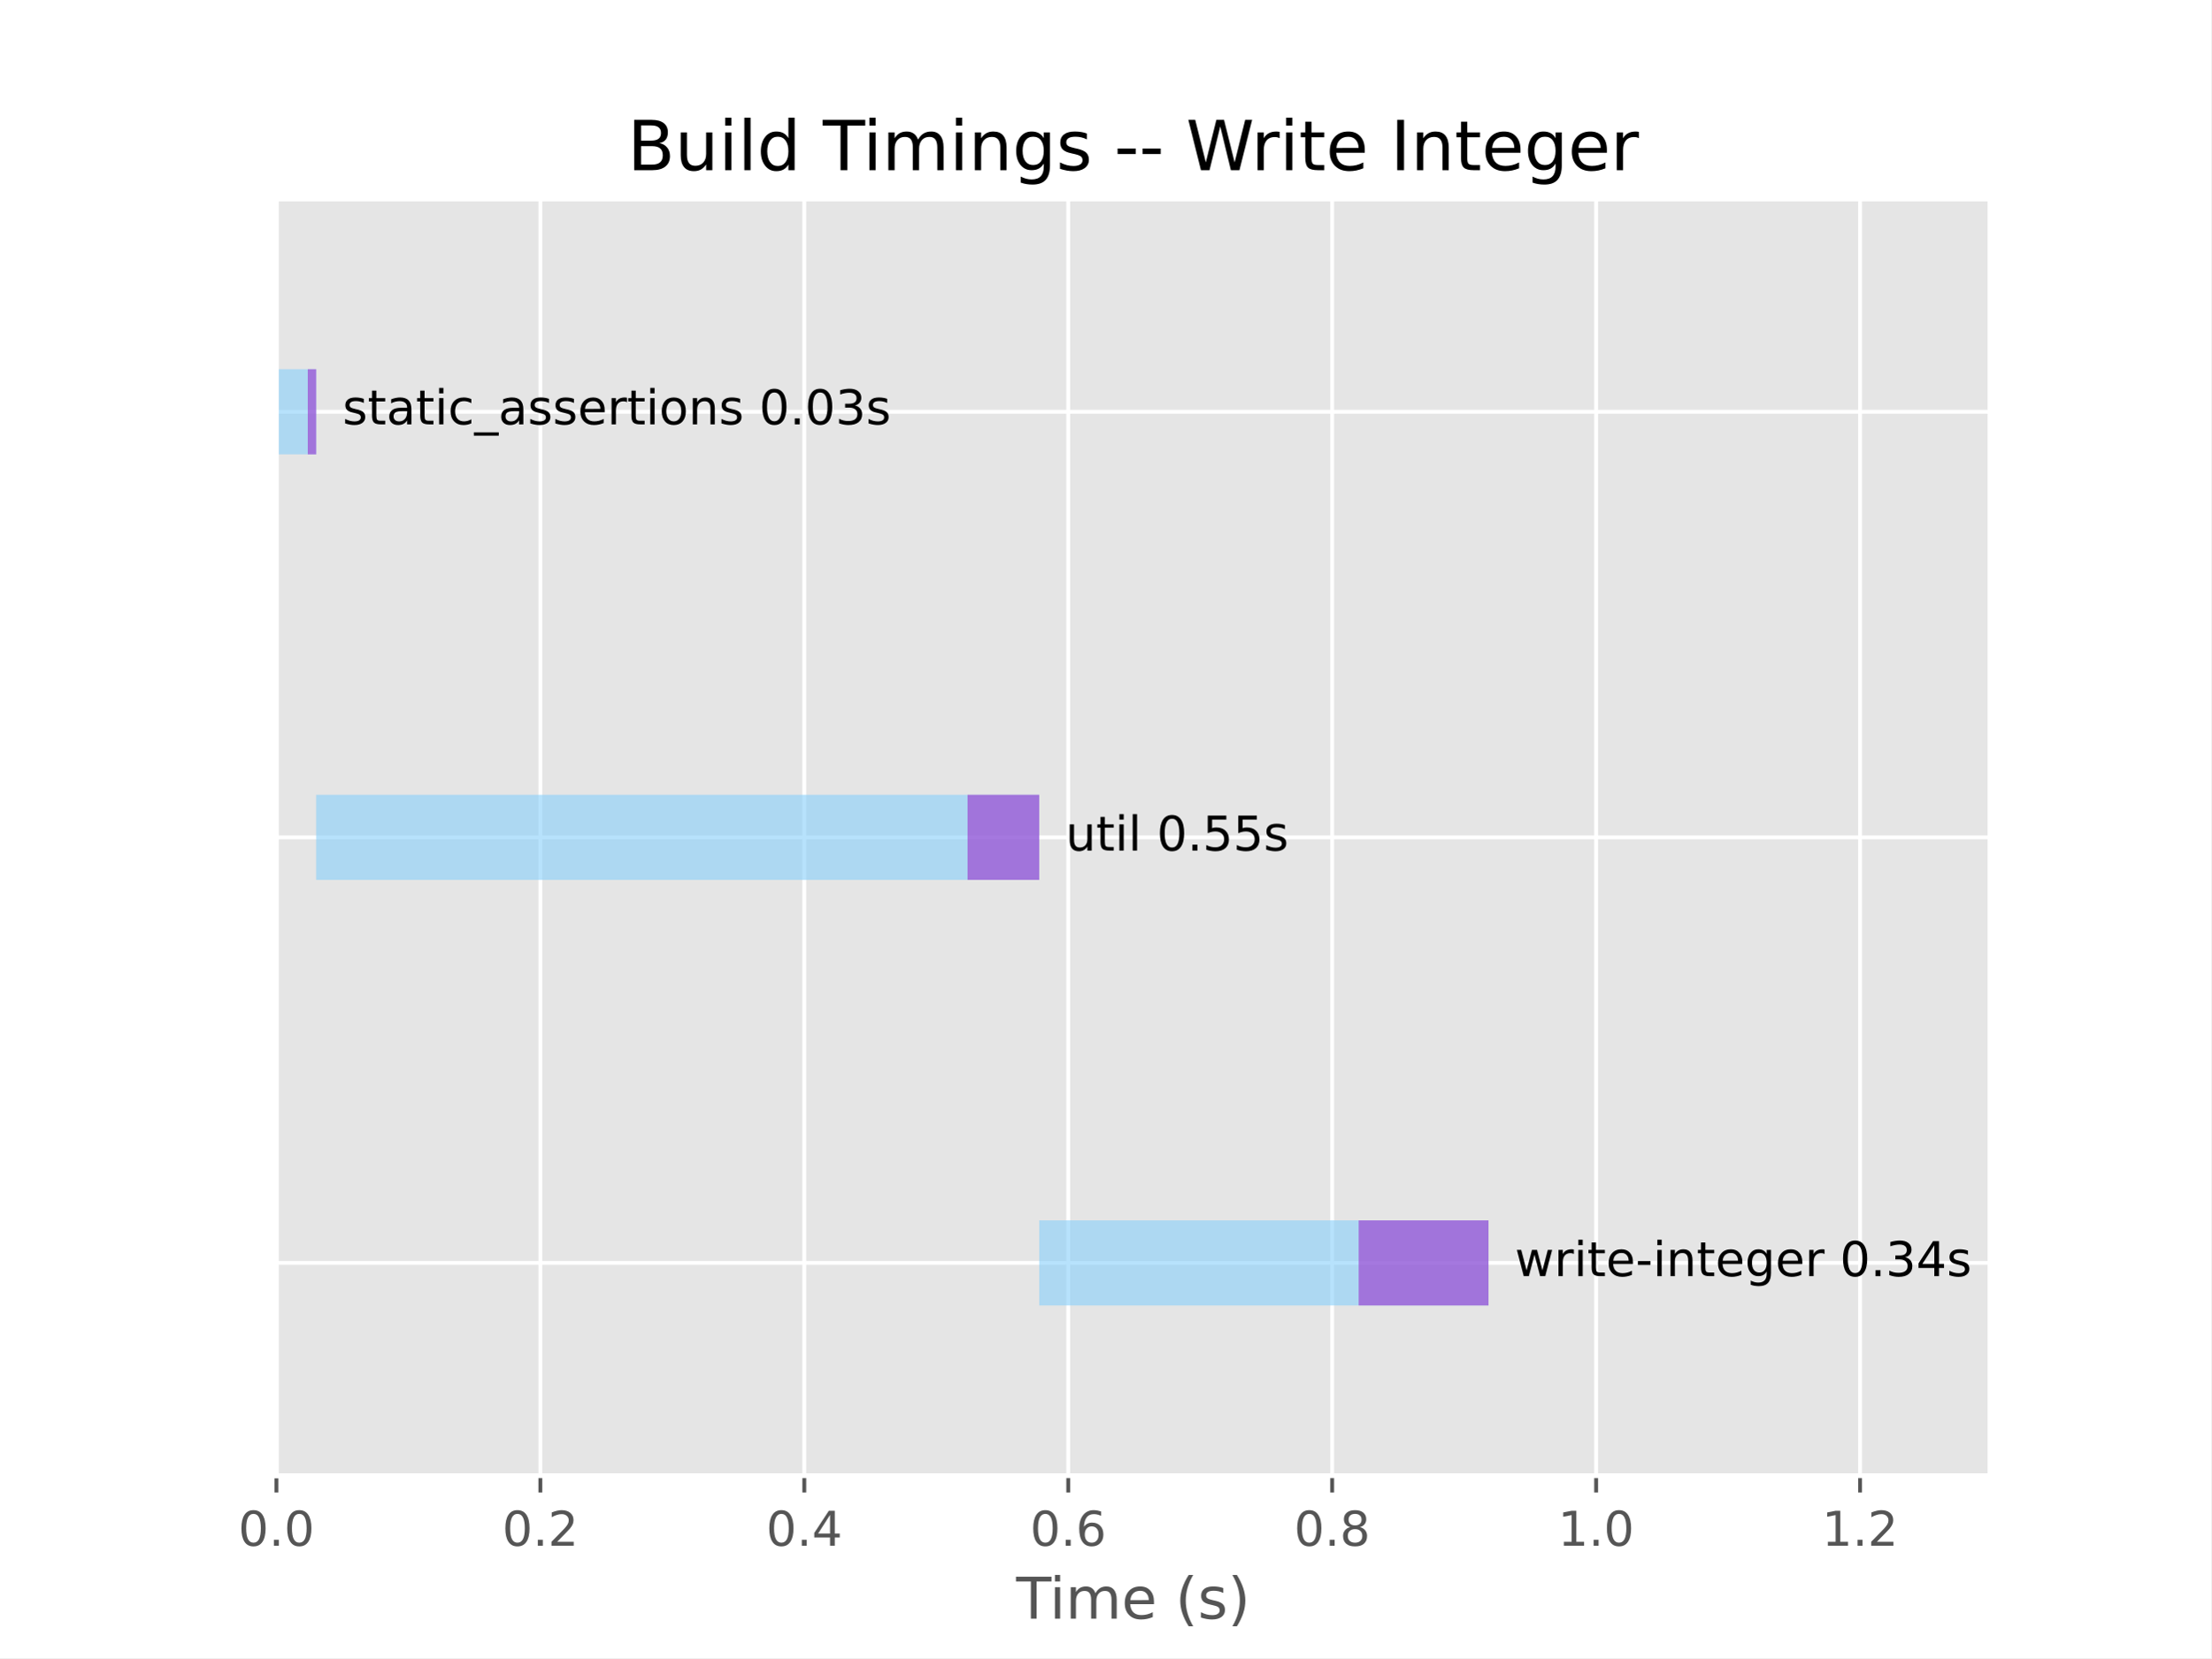
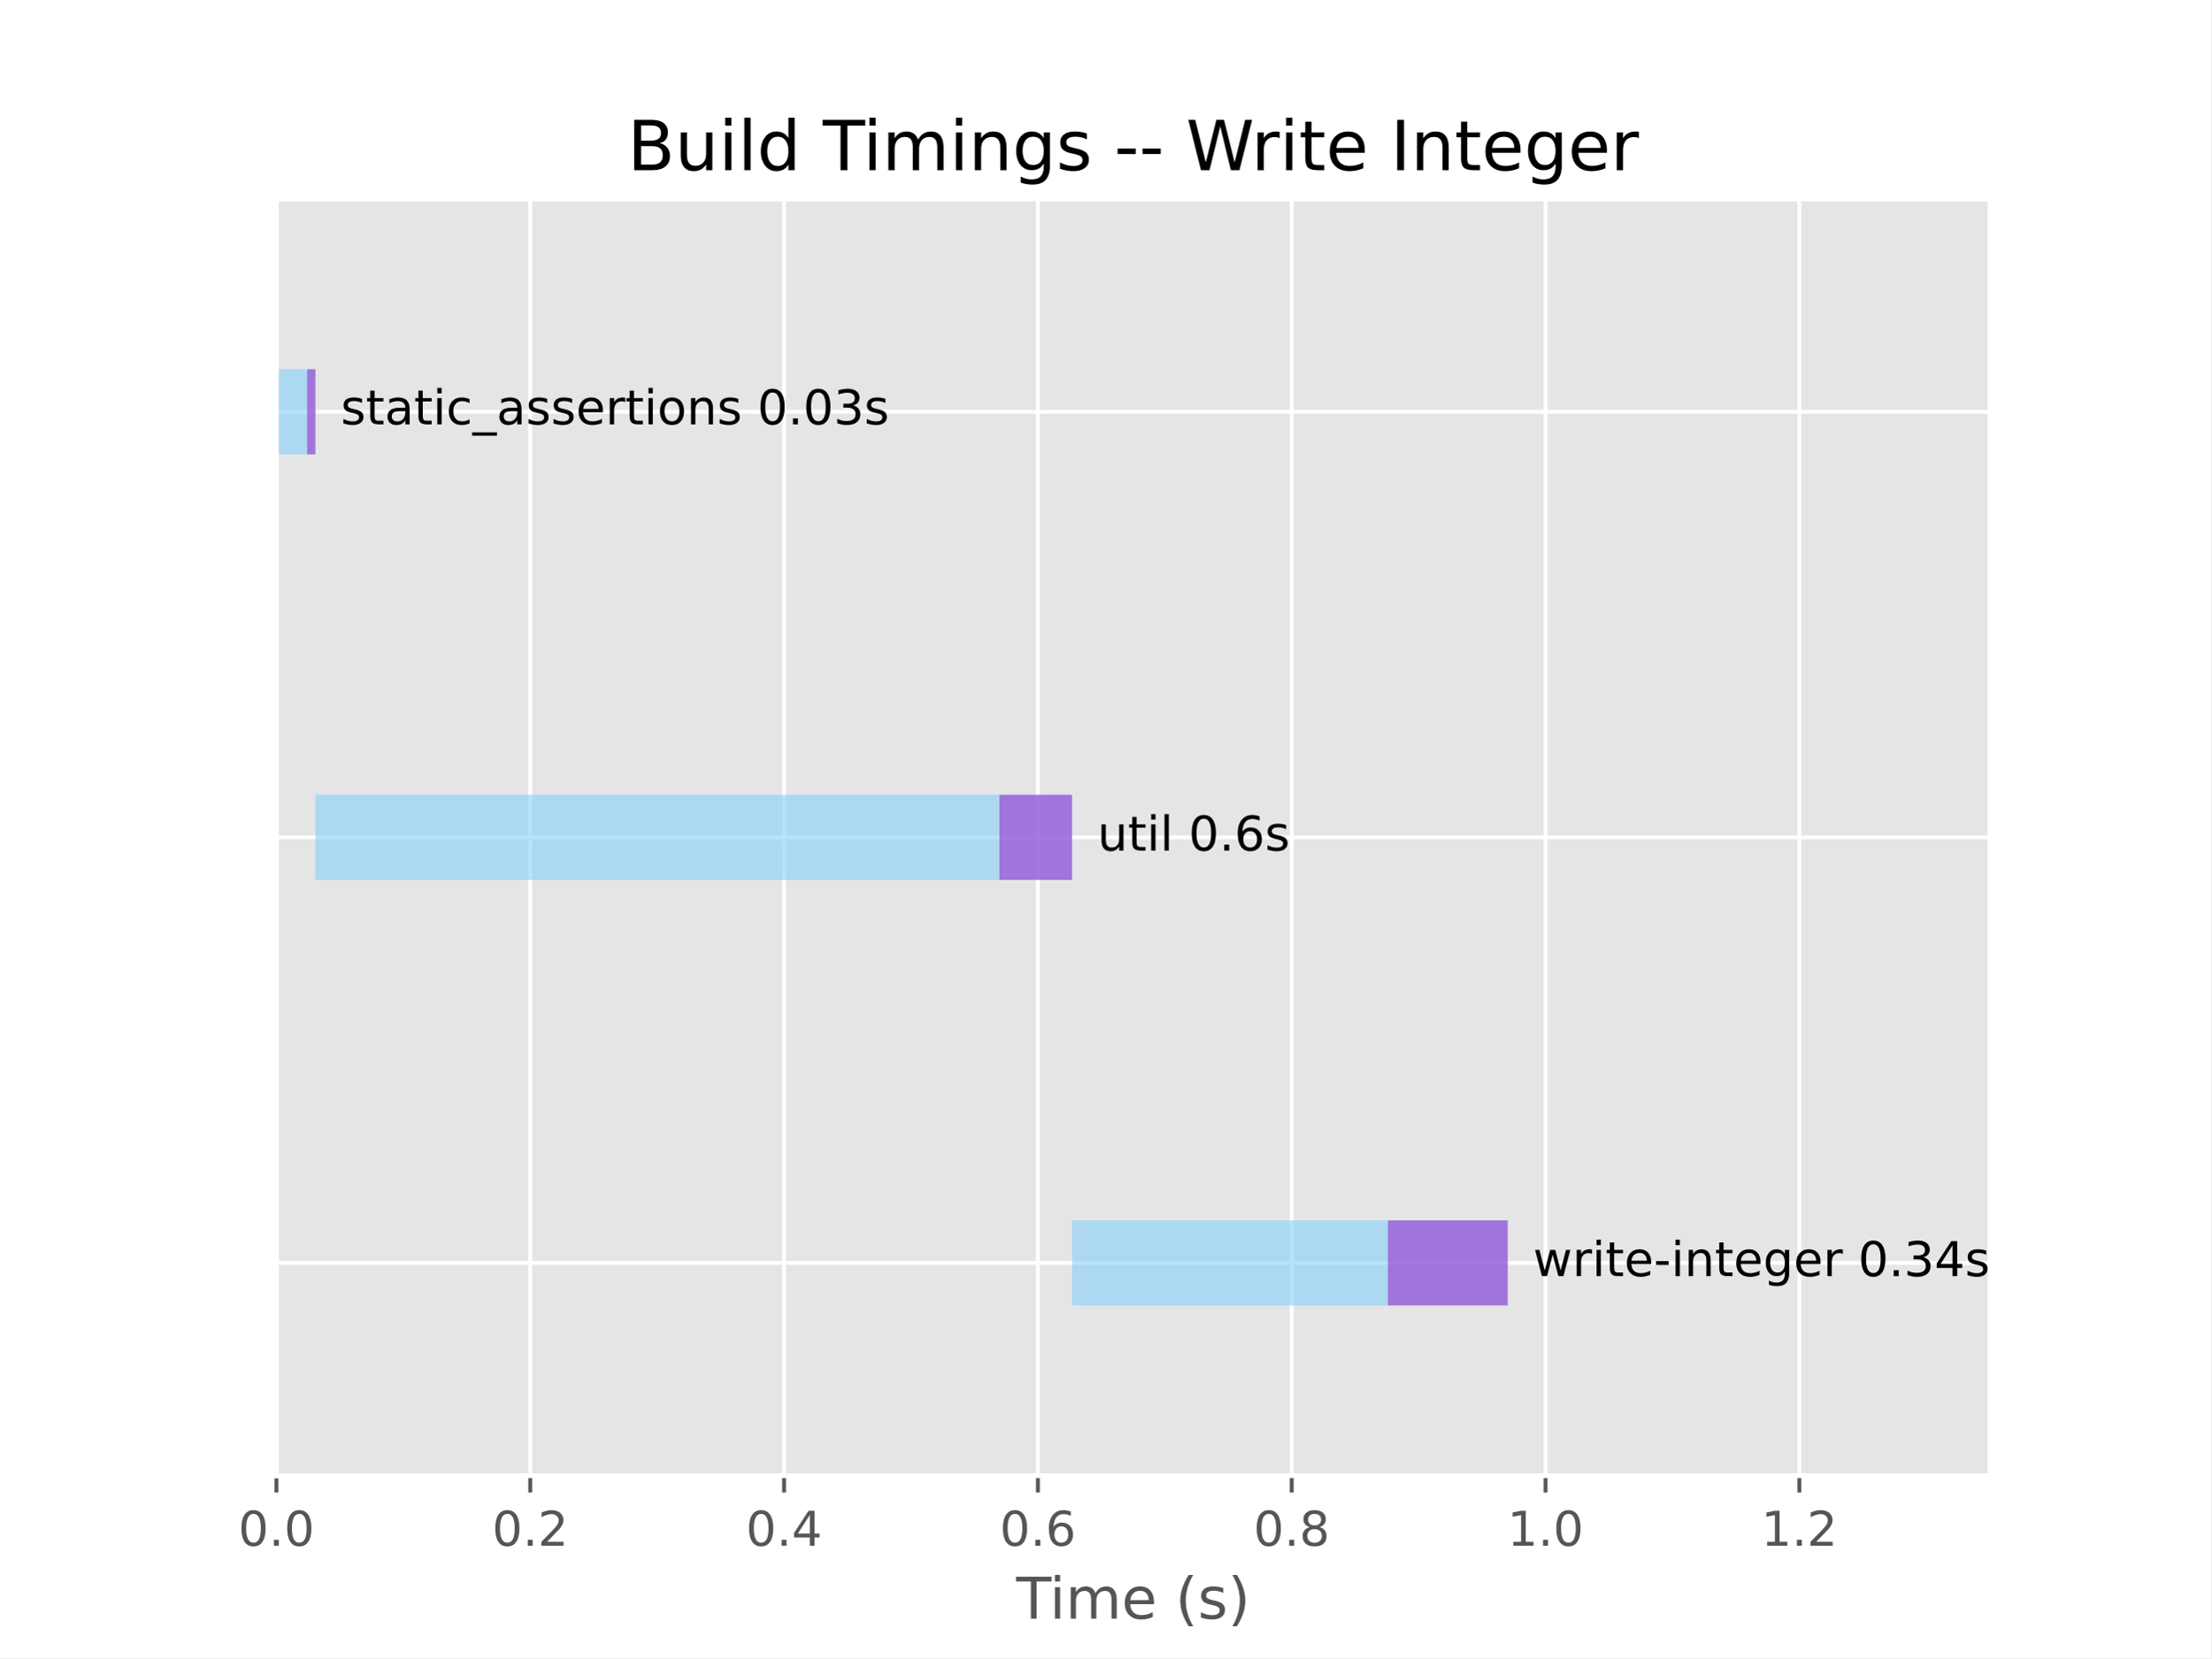
<svg xmlns="http://www.w3.org/2000/svg" xmlns:xlink="http://www.w3.org/1999/xlink" height="345.6pt" version="1.1" viewBox="0 0 460.8 345.6" width="460.8pt">
  <defs>
    <style type="text/css">*{stroke-linecap:butt;stroke-linejoin:round;}</style>
  </defs>
  <g id="figure_1">
    <g id="patch_1">
      <path d="M 0 345.6  L 460.8 345.6  L 460.8 0  L 0 0  z " style="fill:#ffffff;" />
    </g>
    <g id="axes_1">
      <g id="patch_2">
        <path d="M 57.6 307.584  L 414.72 307.584  L 414.72 41.472  L 57.6 41.472  z " style="fill:#e5e5e5;" />
      </g>
      <g id="matplotlib.axis_1">
        <g id="xtick_1">
          <g id="line2d_1">
-             <path clip-path="url(#pfa2092cc80)" d="M 57.6 307.584  L 57.6 41.472  " style="fill:none;stroke:#ffffff;stroke-linecap:square;stroke-width:0.8;" />
+             <path clip-path="url(#p0e00969535)" d="M 57.6 307.584  L 57.6 41.472  " style="fill:none;stroke:#ffffff;stroke-linecap:square;stroke-width:0.8;" />
          </g>
          <g id="line2d_2">
            <defs>
-               <path d="M 0 0  L 0 3.5  " id="m9e18336c93" style="stroke:#555555;stroke-width:0.8;" />
+               <path d="M 0 0  L 0 3.5  " id="mf36420ed31" style="stroke:#555555;stroke-width:0.8;" />
            </defs>
            <g>
-               <use style="fill:#555555;stroke:#555555;stroke-width:0.8;" x="57.6" xlink:href="#m9e18336c93" y="307.584" />
+               <use style="fill:#555555;stroke:#555555;stroke-width:0.8;" x="57.6" xlink:href="#mf36420ed31" y="307.584" />
            </g>
          </g>
          <g id="text_1">
            <g style="fill:#555555;" transform="translate(49.64844 322.1824)scale(0.1 -0.1)">
              <defs>
                <path d="M 2034 4250  Q 1547 4250 1301 3770  Q 1056 3291 1056 2328  Q 1056 1369 1301 889  Q 1547 409 2034 409  Q 2525 409 2770 889  Q 3016 1369 3016 2328  Q 3016 3291 2770 3770  Q 2525 4250 2034 4250  z M 2034 4750  Q 2819 4750 3233 4129  Q 3647 3509 3647 2328  Q 3647 1150 3233 529  Q 2819 -91 2034 -91  Q 1250 -91 836 529  Q 422 1150 422 2328  Q 422 3509 836 4129  Q 1250 4750 2034 4750  z " id="DejaVuSans-30" transform="scale(0.015625)" />
                <path d="M 684 794  L 1344 794  L 1344 0  L 684 0  L 684 794  z " id="DejaVuSans-2e" transform="scale(0.015625)" />
              </defs>
              <use xlink:href="#DejaVuSans-30" />
              <use x="63.623" xlink:href="#DejaVuSans-2e" />
              <use x="95.41" xlink:href="#DejaVuSans-30" />
            </g>
          </g>
        </g>
        <g id="xtick_2">
          <g id="line2d_3">
-             <path clip-path="url(#pfa2092cc80)" d="M 112.608 307.584  L 112.608 41.472  " style="fill:none;stroke:#ffffff;stroke-linecap:square;stroke-width:0.8;" />
+             <path clip-path="url(#p0e00969535)" d="M 110.499 307.584  L 110.499 41.472  " style="fill:none;stroke:#ffffff;stroke-linecap:square;stroke-width:0.8;" />
          </g>
          <g id="line2d_4">
            <g>
-               <use style="fill:#555555;stroke:#555555;stroke-width:0.8;" x="112.608" xlink:href="#m9e18336c93" y="307.584" />
+               <use style="fill:#555555;stroke:#555555;stroke-width:0.8;" x="110.499" xlink:href="#mf36420ed31" y="307.584" />
            </g>
          </g>
          <g id="text_2">
-             <g style="fill:#555555;" transform="translate(104.6559 322.1824)scale(0.1 -0.1)">
+             <g style="fill:#555555;" transform="translate(102.5477 322.1824)scale(0.1 -0.1)">
              <defs>
                <path d="M 1228 531  L 3431 531  L 3431 0  L 469 0  L 469 531  Q 828 903 1448 1529  Q 2069 2156 2228 2338  Q 2531 2678 2651 2914  Q 2772 3150 2772 3378  Q 2772 3750 2511 3984  Q 2250 4219 1831 4219  Q 1534 4219 1204 4116  Q 875 4013 500 3803  L 500 4441  Q 881 4594 1212 4672  Q 1544 4750 1819 4750  Q 2544 4750 2975 4387  Q 3406 4025 3406 3419  Q 3406 3131 3298 2873  Q 3191 2616 2906 2266  Q 2828 2175 2409 1742  Q 1991 1309 1228 531  z " id="DejaVuSans-32" transform="scale(0.015625)" />
              </defs>
              <use xlink:href="#DejaVuSans-30" />
              <use x="63.623" xlink:href="#DejaVuSans-2e" />
              <use x="95.41" xlink:href="#DejaVuSans-32" />
            </g>
          </g>
        </g>
        <g id="xtick_3">
          <g id="line2d_5">
-             <path clip-path="url(#pfa2092cc80)" d="M 167.615 307.584  L 167.615 41.472  " style="fill:none;stroke:#ffffff;stroke-linecap:square;stroke-width:0.8;" />
+             <path clip-path="url(#p0e00969535)" d="M 163.398 307.584  L 163.398 41.472  " style="fill:none;stroke:#ffffff;stroke-linecap:square;stroke-width:0.8;" />
          </g>
          <g id="line2d_6">
            <g>
-               <use style="fill:#555555;stroke:#555555;stroke-width:0.8;" x="167.615" xlink:href="#m9e18336c93" y="307.584" />
+               <use style="fill:#555555;stroke:#555555;stroke-width:0.8;" x="163.398" xlink:href="#mf36420ed31" y="307.584" />
            </g>
          </g>
          <g id="text_3">
-             <g style="fill:#555555;" transform="translate(159.6634 322.1824)scale(0.1 -0.1)">
+             <g style="fill:#555555;" transform="translate(155.4469 322.1824)scale(0.1 -0.1)">
              <defs>
                <path d="M 2419 4116  L 825 1625  L 2419 1625  L 2419 4116  z M 2253 4666  L 3047 4666  L 3047 1625  L 3713 1625  L 3713 1100  L 3047 1100  L 3047 0  L 2419 0  L 2419 1100  L 313 1100  L 313 1709  L 2253 4666  z " id="DejaVuSans-34" transform="scale(0.015625)" />
              </defs>
              <use xlink:href="#DejaVuSans-30" />
              <use x="63.623" xlink:href="#DejaVuSans-2e" />
              <use x="95.41" xlink:href="#DejaVuSans-34" />
            </g>
          </g>
        </g>
        <g id="xtick_4">
          <g id="line2d_7">
-             <path clip-path="url(#pfa2092cc80)" d="M 222.622 307.584  L 222.622 41.472  " style="fill:none;stroke:#ffffff;stroke-linecap:square;stroke-width:0.8;" />
+             <path clip-path="url(#p0e00969535)" d="M 216.298 307.584  L 216.298 41.472  " style="fill:none;stroke:#ffffff;stroke-linecap:square;stroke-width:0.8;" />
          </g>
          <g id="line2d_8">
            <g>
-               <use style="fill:#555555;stroke:#555555;stroke-width:0.8;" x="222.622" xlink:href="#m9e18336c93" y="307.584" />
+               <use style="fill:#555555;stroke:#555555;stroke-width:0.8;" x="216.298" xlink:href="#mf36420ed31" y="307.584" />
            </g>
          </g>
          <g id="text_4">
-             <g style="fill:#555555;" transform="translate(214.6709 322.1824)scale(0.1 -0.1)">
+             <g style="fill:#555555;" transform="translate(208.3461 322.1824)scale(0.1 -0.1)">
              <defs>
                <path d="M 2113 2584  Q 1688 2584 1439 2293  Q 1191 2003 1191 1497  Q 1191 994 1439 701  Q 1688 409 2113 409  Q 2538 409 2786 701  Q 3034 994 3034 1497  Q 3034 2003 2786 2293  Q 2538 2584 2113 2584  z M 3366 4563  L 3366 3988  Q 3128 4100 2886 4159  Q 2644 4219 2406 4219  Q 1781 4219 1451 3797  Q 1122 3375 1075 2522  Q 1259 2794 1537 2939  Q 1816 3084 2150 3084  Q 2853 3084 3261 2657  Q 3669 2231 3669 1497  Q 3669 778 3244 343  Q 2819 -91 2113 -91  Q 1303 -91 875 529  Q 447 1150 447 2328  Q 447 3434 972 4092  Q 1497 4750 2381 4750  Q 2619 4750 2861 4703  Q 3103 4656 3366 4563  z " id="DejaVuSans-36" transform="scale(0.015625)" />
              </defs>
              <use xlink:href="#DejaVuSans-30" />
              <use x="63.623" xlink:href="#DejaVuSans-2e" />
              <use x="95.41" xlink:href="#DejaVuSans-36" />
            </g>
          </g>
        </g>
        <g id="xtick_5">
          <g id="line2d_9">
-             <path clip-path="url(#pfa2092cc80)" d="M 277.63 307.584  L 277.63 41.472  " style="fill:none;stroke:#ffffff;stroke-linecap:square;stroke-width:0.8;" />
+             <path clip-path="url(#p0e00969535)" d="M 269.197 307.584  L 269.197 41.472  " style="fill:none;stroke:#ffffff;stroke-linecap:square;stroke-width:0.8;" />
          </g>
          <g id="line2d_10">
            <g>
-               <use style="fill:#555555;stroke:#555555;stroke-width:0.8;" x="277.63" xlink:href="#m9e18336c93" y="307.584" />
+               <use style="fill:#555555;stroke:#555555;stroke-width:0.8;" x="269.197" xlink:href="#mf36420ed31" y="307.584" />
            </g>
          </g>
          <g id="text_5">
-             <g style="fill:#555555;" transform="translate(269.6784 322.1824)scale(0.1 -0.1)">
+             <g style="fill:#555555;" transform="translate(261.2453 322.1824)scale(0.1 -0.1)">
              <defs>
                <path d="M 2034 2216  Q 1584 2216 1326 1975  Q 1069 1734 1069 1313  Q 1069 891 1326 650  Q 1584 409 2034 409  Q 2484 409 2743 651  Q 3003 894 3003 1313  Q 3003 1734 2745 1975  Q 2488 2216 2034 2216  z M 1403 2484  Q 997 2584 770 2862  Q 544 3141 544 3541  Q 544 4100 942 4425  Q 1341 4750 2034 4750  Q 2731 4750 3128 4425  Q 3525 4100 3525 3541  Q 3525 3141 3298 2862  Q 3072 2584 2669 2484  Q 3125 2378 3379 2068  Q 3634 1759 3634 1313  Q 3634 634 3220 271  Q 2806 -91 2034 -91  Q 1263 -91 848 271  Q 434 634 434 1313  Q 434 1759 690 2068  Q 947 2378 1403 2484  z M 1172 3481  Q 1172 3119 1398 2916  Q 1625 2713 2034 2713  Q 2441 2713 2670 2916  Q 2900 3119 2900 3481  Q 2900 3844 2670 4047  Q 2441 4250 2034 4250  Q 1625 4250 1398 4047  Q 1172 3844 1172 3481  z " id="DejaVuSans-38" transform="scale(0.015625)" />
              </defs>
              <use xlink:href="#DejaVuSans-30" />
              <use x="63.623" xlink:href="#DejaVuSans-2e" />
              <use x="95.41" xlink:href="#DejaVuSans-38" />
            </g>
          </g>
        </g>
        <g id="xtick_6">
          <g id="line2d_11">
-             <path clip-path="url(#pfa2092cc80)" d="M 332.637 307.584  L 332.637 41.472  " style="fill:none;stroke:#ffffff;stroke-linecap:square;stroke-width:0.8;" />
+             <path clip-path="url(#p0e00969535)" d="M 322.096 307.584  L 322.096 41.472  " style="fill:none;stroke:#ffffff;stroke-linecap:square;stroke-width:0.8;" />
          </g>
          <g id="line2d_12">
            <g>
-               <use style="fill:#555555;stroke:#555555;stroke-width:0.8;" x="332.637" xlink:href="#m9e18336c93" y="307.584" />
+               <use style="fill:#555555;stroke:#555555;stroke-width:0.8;" x="322.096" xlink:href="#mf36420ed31" y="307.584" />
            </g>
          </g>
          <g id="text_6">
-             <g style="fill:#555555;" transform="translate(324.6859 322.1824)scale(0.1 -0.1)">
+             <g style="fill:#555555;" transform="translate(314.1446 322.1824)scale(0.1 -0.1)">
              <defs>
                <path d="M 794 531  L 1825 531  L 1825 4091  L 703 3866  L 703 4441  L 1819 4666  L 2450 4666  L 2450 531  L 3481 531  L 3481 0  L 794 0  L 794 531  z " id="DejaVuSans-31" transform="scale(0.015625)" />
              </defs>
              <use xlink:href="#DejaVuSans-31" />
              <use x="63.623" xlink:href="#DejaVuSans-2e" />
              <use x="95.41" xlink:href="#DejaVuSans-30" />
            </g>
          </g>
        </g>
        <g id="xtick_7">
          <g id="line2d_13">
-             <path clip-path="url(#pfa2092cc80)" d="M 387.645 307.584  L 387.645 41.472  " style="fill:none;stroke:#ffffff;stroke-linecap:square;stroke-width:0.8;" />
+             <path clip-path="url(#p0e00969535)" d="M 374.995 307.584  L 374.995 41.472  " style="fill:none;stroke:#ffffff;stroke-linecap:square;stroke-width:0.8;" />
          </g>
          <g id="line2d_14">
            <g>
-               <use style="fill:#555555;stroke:#555555;stroke-width:0.8;" x="387.645" xlink:href="#m9e18336c93" y="307.584" />
+               <use style="fill:#555555;stroke:#555555;stroke-width:0.8;" x="374.995" xlink:href="#mf36420ed31" y="307.584" />
            </g>
          </g>
          <g id="text_7">
-             <g style="fill:#555555;" transform="translate(379.6934 322.1824)scale(0.1 -0.1)">
+             <g style="fill:#555555;" transform="translate(367.0438 322.1824)scale(0.1 -0.1)">
              <use xlink:href="#DejaVuSans-31" />
              <use x="63.623" xlink:href="#DejaVuSans-2e" />
              <use x="95.41" xlink:href="#DejaVuSans-32" />
            </g>
          </g>
        </g>
        <g id="text_8">
          <g style="fill:#555555;" transform="translate(211.7653 337.3802)scale(0.12 -0.12)">
            <defs>
              <path d="M -19 4666  L 3928 4666  L 3928 4134  L 2272 4134  L 2272 0  L 1638 0  L 1638 4134  L -19 4134  L -19 4666  z " id="DejaVuSans-54" transform="scale(0.015625)" />
              <path d="M 603 3500  L 1178 3500  L 1178 0  L 603 0  L 603 3500  z M 603 4863  L 1178 4863  L 1178 4134  L 603 4134  L 603 4863  z " id="DejaVuSans-69" transform="scale(0.015625)" />
              <path d="M 3328 2828  Q 3544 3216 3844 3400  Q 4144 3584 4550 3584  Q 5097 3584 5394 3201  Q 5691 2819 5691 2113  L 5691 0  L 5113 0  L 5113 2094  Q 5113 2597 4934 2840  Q 4756 3084 4391 3084  Q 3944 3084 3684 2787  Q 3425 2491 3425 1978  L 3425 0  L 2847 0  L 2847 2094  Q 2847 2600 2669 2842  Q 2491 3084 2119 3084  Q 1678 3084 1418 2786  Q 1159 2488 1159 1978  L 1159 0  L 581 0  L 581 3500  L 1159 3500  L 1159 2956  Q 1356 3278 1631 3431  Q 1906 3584 2284 3584  Q 2666 3584 2933 3390  Q 3200 3197 3328 2828  z " id="DejaVuSans-6d" transform="scale(0.015625)" />
              <path d="M 3597 1894  L 3597 1613  L 953 1613  Q 991 1019 1311 708  Q 1631 397 2203 397  Q 2534 397 2845 478  Q 3156 559 3463 722  L 3463 178  Q 3153 47 2828 -22  Q 2503 -91 2169 -91  Q 1331 -91 842 396  Q 353 884 353 1716  Q 353 2575 817 3079  Q 1281 3584 2069 3584  Q 2775 3584 3186 3129  Q 3597 2675 3597 1894  z M 3022 2063  Q 3016 2534 2758 2815  Q 2500 3097 2075 3097  Q 1594 3097 1305 2825  Q 1016 2553 972 2059  L 3022 2063  z " id="DejaVuSans-65" transform="scale(0.015625)" />
              <path id="DejaVuSans-20" transform="scale(0.015625)" />
              <path d="M 1984 4856  Q 1566 4138 1362 3434  Q 1159 2731 1159 2009  Q 1159 1288 1364 580  Q 1569 -128 1984 -844  L 1484 -844  Q 1016 -109 783 600  Q 550 1309 550 2009  Q 550 2706 781 3412  Q 1013 4119 1484 4856  L 1984 4856  z " id="DejaVuSans-28" transform="scale(0.015625)" />
              <path d="M 2834 3397  L 2834 2853  Q 2591 2978 2328 3040  Q 2066 3103 1784 3103  Q 1356 3103 1142 2972  Q 928 2841 928 2578  Q 928 2378 1081 2264  Q 1234 2150 1697 2047  L 1894 2003  Q 2506 1872 2764 1633  Q 3022 1394 3022 966  Q 3022 478 2636 193  Q 2250 -91 1575 -91  Q 1294 -91 989 -36  Q 684 19 347 128  L 347 722  Q 666 556 975 473  Q 1284 391 1588 391  Q 1994 391 2212 530  Q 2431 669 2431 922  Q 2431 1156 2273 1281  Q 2116 1406 1581 1522  L 1381 1569  Q 847 1681 609 1914  Q 372 2147 372 2553  Q 372 3047 722 3315  Q 1072 3584 1716 3584  Q 2034 3584 2315 3537  Q 2597 3491 2834 3397  z " id="DejaVuSans-73" transform="scale(0.015625)" />
              <path d="M 513 4856  L 1013 4856  Q 1481 4119 1714 3412  Q 1947 2706 1947 2009  Q 1947 1309 1714 600  Q 1481 -109 1013 -844  L 513 -844  Q 928 -128 1133 580  Q 1338 1288 1338 2009  Q 1338 2731 1133 3434  Q 928 4138 513 4856  z " id="DejaVuSans-29" transform="scale(0.015625)" />
            </defs>
            <use xlink:href="#DejaVuSans-54" />
            <use x="57.959" xlink:href="#DejaVuSans-69" />
            <use x="85.742" xlink:href="#DejaVuSans-6d" />
            <use x="183.154" xlink:href="#DejaVuSans-65" />
            <use x="244.678" xlink:href="#DejaVuSans-20" />
            <use x="276.465" xlink:href="#DejaVuSans-28" />
            <use x="315.479" xlink:href="#DejaVuSans-73" />
            <use x="367.578" xlink:href="#DejaVuSans-29" />
          </g>
        </g>
      </g>
      <g id="matplotlib.axis_2">
        <g id="ytick_1">
          <g id="line2d_15">
-             <path clip-path="url(#pfa2092cc80)" d="M 57.6 263.232  L 414.72 263.232  " style="fill:none;stroke:#ffffff;stroke-linecap:square;stroke-width:0.8;" />
+             <path clip-path="url(#p0e00969535)" d="M 57.6 263.232  L 414.72 263.232  " style="fill:none;stroke:#ffffff;stroke-linecap:square;stroke-width:0.8;" />
          </g>
          <g id="line2d_16" />
        </g>
        <g id="ytick_2">
          <g id="line2d_17">
-             <path clip-path="url(#pfa2092cc80)" d="M 57.6 174.528  L 414.72 174.528  " style="fill:none;stroke:#ffffff;stroke-linecap:square;stroke-width:0.8;" />
+             <path clip-path="url(#p0e00969535)" d="M 57.6 174.528  L 414.72 174.528  " style="fill:none;stroke:#ffffff;stroke-linecap:square;stroke-width:0.8;" />
          </g>
          <g id="line2d_18" />
        </g>
        <g id="ytick_3">
          <g id="line2d_19">
-             <path clip-path="url(#pfa2092cc80)" d="M 57.6 85.824  L 414.72 85.824  " style="fill:none;stroke:#ffffff;stroke-linecap:square;stroke-width:0.8;" />
+             <path clip-path="url(#p0e00969535)" d="M 57.6 85.824  L 414.72 85.824  " style="fill:none;stroke:#ffffff;stroke-linecap:square;stroke-width:0.8;" />
          </g>
          <g id="line2d_20" />
        </g>
      </g>
      <g id="patch_3">
-         <path clip-path="url(#pfa2092cc80)" d="M 57.6 94.694  L 65.887 94.694  L 65.887 76.954  L 57.6 76.954  z " style="fill:#87cefa;opacity:0.6;" />
+         <path clip-path="url(#p0e00969535)" d="M 57.6 94.694  L 65.727 94.694  L 65.727 76.954  L 57.6 76.954  z " style="fill:#87cefa;opacity:0.6;" />
      </g>
      <g id="patch_4">
-         <path clip-path="url(#pfa2092cc80)" d="M 64.137 94.694  L 65.887 94.694  L 65.887 76.954  L 64.137 76.954  z " style="fill:#9932cc;opacity:0.6;" />
+         <path clip-path="url(#p0e00969535)" d="M 64.011 94.694  L 65.727 94.694  L 65.727 76.954  L 64.011 76.954  z " style="fill:#9932cc;opacity:0.6;" />
      </g>
      <g id="patch_5">
-         <path clip-path="url(#pfa2092cc80)" d="M 65.887 183.398  L 216.581 183.398  L 216.581 165.658  L 65.887 165.658  z " style="fill:#87cefa;opacity:0.6;" />
+         <path clip-path="url(#p0e00969535)" d="M 65.727 183.398  L 223.418 183.398  L 223.418 165.658  L 65.727 165.658  z " style="fill:#87cefa;opacity:0.6;" />
      </g>
      <g id="patch_6">
-         <path clip-path="url(#pfa2092cc80)" d="M 201.64 183.398  L 216.581 183.398  L 216.581 165.658  L 201.64 165.658  z " style="fill:#9932cc;opacity:0.6;" />
+         <path clip-path="url(#p0e00969535)" d="M 208.282 183.398  L 223.418 183.398  L 223.418 165.658  L 208.282 165.658  z " style="fill:#9932cc;opacity:0.6;" />
      </g>
      <g id="patch_7">
-         <path clip-path="url(#pfa2092cc80)" d="M 216.581 272.102  L 310.206 272.102  L 310.206 254.362  L 216.581 254.362  z " style="fill:#87cefa;opacity:0.6;" />
+         <path clip-path="url(#p0e00969535)" d="M 223.418 272.102  L 314.211 272.102  L 314.211 254.362  L 223.418 254.362  z " style="fill:#87cefa;opacity:0.6;" />
      </g>
      <g id="patch_8">
-         <path clip-path="url(#pfa2092cc80)" d="M 283.149 272.102  L 310.206 272.102  L 310.206 254.362  L 283.149 254.362  z " style="fill:#9932cc;opacity:0.6;" />
+         <path clip-path="url(#p0e00969535)" d="M 289.246 272.102  L 314.211 272.102  L 314.211 254.362  L 289.246 254.362  z " style="fill:#9932cc;opacity:0.6;" />
      </g>
      <g id="patch_9">
        <path d="M 57.6 307.584  L 57.6 41.472  " style="fill:none;stroke:#ffffff;stroke-linecap:square;stroke-linejoin:miter;" />
      </g>
      <g id="patch_10">
        <path d="M 414.72 307.584  L 414.72 41.472  " style="fill:none;stroke:#ffffff;stroke-linecap:square;stroke-linejoin:miter;" />
      </g>
      <g id="patch_11">
        <path d="M 57.6 307.584  L 414.72 307.584  " style="fill:none;stroke:#ffffff;stroke-linecap:square;stroke-linejoin:miter;" />
      </g>
      <g id="patch_12">
        <path d="M 57.6 41.472  L 414.72 41.472  " style="fill:none;stroke:#ffffff;stroke-linecap:square;stroke-linejoin:miter;" />
      </g>
      <g id="text_9">
-         <g transform="translate(71.38802 88.44431)scale(0.1 -0.1)">
+         <g transform="translate(71.0167 88.44431)scale(0.1 -0.1)">
          <defs>
            <path d="M 1172 4494  L 1172 3500  L 2356 3500  L 2356 3053  L 1172 3053  L 1172 1153  Q 1172 725 1289 603  Q 1406 481 1766 481  L 2356 481  L 2356 0  L 1766 0  Q 1100 0 847 248  Q 594 497 594 1153  L 594 3053  L 172 3053  L 172 3500  L 594 3500  L 594 4494  L 1172 4494  z " id="DejaVuSans-74" transform="scale(0.015625)" />
            <path d="M 2194 1759  Q 1497 1759 1228 1600  Q 959 1441 959 1056  Q 959 750 1161 570  Q 1363 391 1709 391  Q 2188 391 2477 730  Q 2766 1069 2766 1631  L 2766 1759  L 2194 1759  z M 3341 1997  L 3341 0  L 2766 0  L 2766 531  Q 2569 213 2275 61  Q 1981 -91 1556 -91  Q 1019 -91 701 211  Q 384 513 384 1019  Q 384 1609 779 1909  Q 1175 2209 1959 2209  L 2766 2209  L 2766 2266  Q 2766 2663 2505 2880  Q 2244 3097 1772 3097  Q 1472 3097 1187 3025  Q 903 2953 641 2809  L 641 3341  Q 956 3463 1253 3523  Q 1550 3584 1831 3584  Q 2591 3584 2966 3190  Q 3341 2797 3341 1997  z " id="DejaVuSans-61" transform="scale(0.015625)" />
            <path d="M 3122 3366  L 3122 2828  Q 2878 2963 2633 3030  Q 2388 3097 2138 3097  Q 1578 3097 1268 2742  Q 959 2388 959 1747  Q 959 1106 1268 751  Q 1578 397 2138 397  Q 2388 397 2633 464  Q 2878 531 3122 666  L 3122 134  Q 2881 22 2623 -34  Q 2366 -91 2075 -91  Q 1284 -91 818 406  Q 353 903 353 1747  Q 353 2603 823 3093  Q 1294 3584 2113 3584  Q 2378 3584 2631 3529  Q 2884 3475 3122 3366  z " id="DejaVuSans-63" transform="scale(0.015625)" />
            <path d="M 3263 -1063  L 3263 -1509  L -63 -1509  L -63 -1063  L 3263 -1063  z " id="DejaVuSans-5f" transform="scale(0.015625)" />
            <path d="M 2631 2963  Q 2534 3019 2420 3045  Q 2306 3072 2169 3072  Q 1681 3072 1420 2755  Q 1159 2438 1159 1844  L 1159 0  L 581 0  L 581 3500  L 1159 3500  L 1159 2956  Q 1341 3275 1631 3429  Q 1922 3584 2338 3584  Q 2397 3584 2469 3576  Q 2541 3569 2628 3553  L 2631 2963  z " id="DejaVuSans-72" transform="scale(0.015625)" />
            <path d="M 1959 3097  Q 1497 3097 1228 2736  Q 959 2375 959 1747  Q 959 1119 1226 758  Q 1494 397 1959 397  Q 2419 397 2687 759  Q 2956 1122 2956 1747  Q 2956 2369 2687 2733  Q 2419 3097 1959 3097  z M 1959 3584  Q 2709 3584 3137 3096  Q 3566 2609 3566 1747  Q 3566 888 3137 398  Q 2709 -91 1959 -91  Q 1206 -91 779 398  Q 353 888 353 1747  Q 353 2609 779 3096  Q 1206 3584 1959 3584  z " id="DejaVuSans-6f" transform="scale(0.015625)" />
            <path d="M 3513 2113  L 3513 0  L 2938 0  L 2938 2094  Q 2938 2591 2744 2837  Q 2550 3084 2163 3084  Q 1697 3084 1428 2787  Q 1159 2491 1159 1978  L 1159 0  L 581 0  L 581 3500  L 1159 3500  L 1159 2956  Q 1366 3272 1645 3428  Q 1925 3584 2291 3584  Q 2894 3584 3203 3211  Q 3513 2838 3513 2113  z " id="DejaVuSans-6e" transform="scale(0.015625)" />
            <path d="M 2597 2516  Q 3050 2419 3304 2112  Q 3559 1806 3559 1356  Q 3559 666 3084 287  Q 2609 -91 1734 -91  Q 1441 -91 1130 -33  Q 819 25 488 141  L 488 750  Q 750 597 1062 519  Q 1375 441 1716 441  Q 2309 441 2620 675  Q 2931 909 2931 1356  Q 2931 1769 2642 2001  Q 2353 2234 1838 2234  L 1294 2234  L 1294 2753  L 1863 2753  Q 2328 2753 2575 2939  Q 2822 3125 2822 3475  Q 2822 3834 2567 4026  Q 2313 4219 1838 4219  Q 1578 4219 1281 4162  Q 984 4106 628 3988  L 628 4550  Q 988 4650 1302 4700  Q 1616 4750 1894 4750  Q 2613 4750 3031 4423  Q 3450 4097 3450 3541  Q 3450 3153 3228 2886  Q 3006 2619 2597 2516  z " id="DejaVuSans-33" transform="scale(0.015625)" />
          </defs>
          <use xlink:href="#DejaVuSans-73" />
          <use x="52.1" xlink:href="#DejaVuSans-74" />
          <use x="91.309" xlink:href="#DejaVuSans-61" />
          <use x="152.588" xlink:href="#DejaVuSans-74" />
          <use x="191.797" xlink:href="#DejaVuSans-69" />
          <use x="219.58" xlink:href="#DejaVuSans-63" />
          <use x="274.561" xlink:href="#DejaVuSans-5f" />
          <use x="324.561" xlink:href="#DejaVuSans-61" />
          <use x="385.84" xlink:href="#DejaVuSans-73" />
          <use x="437.939" xlink:href="#DejaVuSans-73" />
          <use x="490.039" xlink:href="#DejaVuSans-65" />
          <use x="551.562" xlink:href="#DejaVuSans-72" />
          <use x="592.676" xlink:href="#DejaVuSans-74" />
          <use x="631.885" xlink:href="#DejaVuSans-69" />
          <use x="659.668" xlink:href="#DejaVuSans-6f" />
          <use x="720.85" xlink:href="#DejaVuSans-6e" />
          <use x="784.229" xlink:href="#DejaVuSans-73" />
          <use x="836.328" xlink:href="#DejaVuSans-20" />
          <use x="868.115" xlink:href="#DejaVuSans-30" />
          <use x="931.738" xlink:href="#DejaVuSans-2e" />
          <use x="963.525" xlink:href="#DejaVuSans-30" />
          <use x="1027.148" xlink:href="#DejaVuSans-33" />
          <use x="1090.771" xlink:href="#DejaVuSans-73" />
        </g>
      </g>
      <g id="text_10">
-         <g transform="translate(222.0822 177.2874)scale(0.1 -0.1)">
+         <g transform="translate(228.7075 177.2874)scale(0.1 -0.1)">
          <defs>
            <path d="M 544 1381  L 544 3500  L 1119 3500  L 1119 1403  Q 1119 906 1312 657  Q 1506 409 1894 409  Q 2359 409 2629 706  Q 2900 1003 2900 1516  L 2900 3500  L 3475 3500  L 3475 0  L 2900 0  L 2900 538  Q 2691 219 2414 64  Q 2138 -91 1772 -91  Q 1169 -91 856 284  Q 544 659 544 1381  z M 1991 3584  L 1991 3584  z " id="DejaVuSans-75" transform="scale(0.015625)" />
            <path d="M 603 4863  L 1178 4863  L 1178 0  L 603 0  L 603 4863  z " id="DejaVuSans-6c" transform="scale(0.015625)" />
-             <path d="M 691 4666  L 3169 4666  L 3169 4134  L 1269 4134  L 1269 2991  Q 1406 3038 1543 3061  Q 1681 3084 1819 3084  Q 2600 3084 3056 2656  Q 3513 2228 3513 1497  Q 3513 744 3044 326  Q 2575 -91 1722 -91  Q 1428 -91 1123 -41  Q 819 9 494 109  L 494 744  Q 775 591 1075 516  Q 1375 441 1709 441  Q 2250 441 2565 725  Q 2881 1009 2881 1497  Q 2881 1984 2565 2268  Q 2250 2553 1709 2553  Q 1456 2553 1204 2497  Q 953 2441 691 2322  L 691 4666  z " id="DejaVuSans-35" transform="scale(0.015625)" />
          </defs>
          <use xlink:href="#DejaVuSans-75" />
          <use x="63.379" xlink:href="#DejaVuSans-74" />
          <use x="102.588" xlink:href="#DejaVuSans-69" />
          <use x="130.371" xlink:href="#DejaVuSans-6c" />
          <use x="158.154" xlink:href="#DejaVuSans-20" />
          <use x="189.941" xlink:href="#DejaVuSans-30" />
          <use x="253.564" xlink:href="#DejaVuSans-2e" />
-           <use x="285.352" xlink:href="#DejaVuSans-35" />
-           <use x="348.975" xlink:href="#DejaVuSans-35" />
-           <use x="412.598" xlink:href="#DejaVuSans-73" />
+           <use x="285.352" xlink:href="#DejaVuSans-36" />
+           <use x="348.975" xlink:href="#DejaVuSans-73" />
        </g>
      </g>
      <g id="text_11">
-         <g transform="translate(315.7065 265.9914)scale(0.1 -0.1)">
+         <g transform="translate(319.5014 265.9914)scale(0.1 -0.1)">
          <defs>
            <path d="M 269 3500  L 844 3500  L 1563 769  L 2278 3500  L 2956 3500  L 3675 769  L 4391 3500  L 4966 3500  L 4050 0  L 3372 0  L 2619 2869  L 1863 0  L 1184 0  L 269 3500  z " id="DejaVuSans-77" transform="scale(0.015625)" />
            <path d="M 313 2009  L 1997 2009  L 1997 1497  L 313 1497  L 313 2009  z " id="DejaVuSans-2d" transform="scale(0.015625)" />
            <path d="M 2906 1791  Q 2906 2416 2648 2759  Q 2391 3103 1925 3103  Q 1463 3103 1205 2759  Q 947 2416 947 1791  Q 947 1169 1205 825  Q 1463 481 1925 481  Q 2391 481 2648 825  Q 2906 1169 2906 1791  z M 3481 434  Q 3481 -459 3084 -895  Q 2688 -1331 1869 -1331  Q 1566 -1331 1297 -1286  Q 1028 -1241 775 -1147  L 775 -588  Q 1028 -725 1275 -790  Q 1522 -856 1778 -856  Q 2344 -856 2625 -561  Q 2906 -266 2906 331  L 2906 616  Q 2728 306 2450 153  Q 2172 0 1784 0  Q 1141 0 747 490  Q 353 981 353 1791  Q 353 2603 747 3093  Q 1141 3584 1784 3584  Q 2172 3584 2450 3431  Q 2728 3278 2906 2969  L 2906 3500  L 3481 3500  L 3481 434  z " id="DejaVuSans-67" transform="scale(0.015625)" />
          </defs>
          <use xlink:href="#DejaVuSans-77" />
          <use x="81.787" xlink:href="#DejaVuSans-72" />
          <use x="122.9" xlink:href="#DejaVuSans-69" />
          <use x="150.684" xlink:href="#DejaVuSans-74" />
          <use x="189.893" xlink:href="#DejaVuSans-65" />
          <use x="251.416" xlink:href="#DejaVuSans-2d" />
          <use x="287.5" xlink:href="#DejaVuSans-69" />
          <use x="315.283" xlink:href="#DejaVuSans-6e" />
          <use x="378.662" xlink:href="#DejaVuSans-74" />
          <use x="417.871" xlink:href="#DejaVuSans-65" />
          <use x="479.395" xlink:href="#DejaVuSans-67" />
          <use x="542.871" xlink:href="#DejaVuSans-65" />
          <use x="604.395" xlink:href="#DejaVuSans-72" />
          <use x="645.508" xlink:href="#DejaVuSans-20" />
          <use x="677.295" xlink:href="#DejaVuSans-30" />
          <use x="740.918" xlink:href="#DejaVuSans-2e" />
          <use x="772.705" xlink:href="#DejaVuSans-33" />
          <use x="836.328" xlink:href="#DejaVuSans-34" />
          <use x="899.951" xlink:href="#DejaVuSans-73" />
        </g>
      </g>
      <g id="text_12">
        <g transform="translate(130.7576 35.472)scale(0.144 -0.144)">
          <defs>
            <path d="M 1259 2228  L 1259 519  L 2272 519  Q 2781 519 3026 730  Q 3272 941 3272 1375  Q 3272 1813 3026 2020  Q 2781 2228 2272 2228  L 1259 2228  z M 1259 4147  L 1259 2741  L 2194 2741  Q 2656 2741 2882 2914  Q 3109 3088 3109 3444  Q 3109 3797 2882 3972  Q 2656 4147 2194 4147  L 1259 4147  z M 628 4666  L 2241 4666  Q 2963 4666 3353 4366  Q 3744 4066 3744 3513  Q 3744 3084 3544 2831  Q 3344 2578 2956 2516  Q 3422 2416 3680 2098  Q 3938 1781 3938 1306  Q 3938 681 3513 340  Q 3088 0 2303 0  L 628 0  L 628 4666  z " id="DejaVuSans-42" transform="scale(0.015625)" />
            <path d="M 2906 2969  L 2906 4863  L 3481 4863  L 3481 0  L 2906 0  L 2906 525  Q 2725 213 2448 61  Q 2172 -91 1784 -91  Q 1150 -91 751 415  Q 353 922 353 1747  Q 353 2572 751 3078  Q 1150 3584 1784 3584  Q 2172 3584 2448 3432  Q 2725 3281 2906 2969  z M 947 1747  Q 947 1113 1208 752  Q 1469 391 1925 391  Q 2381 391 2643 752  Q 2906 1113 2906 1747  Q 2906 2381 2643 2742  Q 2381 3103 1925 3103  Q 1469 3103 1208 2742  Q 947 2381 947 1747  z " id="DejaVuSans-64" transform="scale(0.015625)" />
            <path d="M 213 4666  L 850 4666  L 1831 722  L 2809 4666  L 3519 4666  L 4500 722  L 5478 4666  L 6119 4666  L 4947 0  L 4153 0  L 3169 4050  L 2175 0  L 1381 0  L 213 4666  z " id="DejaVuSans-57" transform="scale(0.015625)" />
            <path d="M 628 4666  L 1259 4666  L 1259 0  L 628 0  L 628 4666  z " id="DejaVuSans-49" transform="scale(0.015625)" />
          </defs>
          <use xlink:href="#DejaVuSans-42" />
          <use x="68.604" xlink:href="#DejaVuSans-75" />
          <use x="131.982" xlink:href="#DejaVuSans-69" />
          <use x="159.766" xlink:href="#DejaVuSans-6c" />
          <use x="187.549" xlink:href="#DejaVuSans-64" />
          <use x="251.025" xlink:href="#DejaVuSans-20" />
          <use x="282.812" xlink:href="#DejaVuSans-54" />
          <use x="340.771" xlink:href="#DejaVuSans-69" />
          <use x="368.555" xlink:href="#DejaVuSans-6d" />
          <use x="465.967" xlink:href="#DejaVuSans-69" />
          <use x="493.75" xlink:href="#DejaVuSans-6e" />
          <use x="557.129" xlink:href="#DejaVuSans-67" />
          <use x="620.605" xlink:href="#DejaVuSans-73" />
          <use x="672.705" xlink:href="#DejaVuSans-20" />
          <use x="704.492" xlink:href="#DejaVuSans-2d" />
          <use x="740.576" xlink:href="#DejaVuSans-2d" />
          <use x="776.66" xlink:href="#DejaVuSans-20" />
          <use x="808.447" xlink:href="#DejaVuSans-57" />
          <use x="902.824" xlink:href="#DejaVuSans-72" />
          <use x="943.938" xlink:href="#DejaVuSans-69" />
          <use x="971.721" xlink:href="#DejaVuSans-74" />
          <use x="1010.93" xlink:href="#DejaVuSans-65" />
          <use x="1072.453" xlink:href="#DejaVuSans-20" />
          <use x="1104.24" xlink:href="#DejaVuSans-49" />
          <use x="1133.732" xlink:href="#DejaVuSans-6e" />
          <use x="1197.111" xlink:href="#DejaVuSans-74" />
          <use x="1236.32" xlink:href="#DejaVuSans-65" />
          <use x="1297.844" xlink:href="#DejaVuSans-67" />
          <use x="1361.32" xlink:href="#DejaVuSans-65" />
          <use x="1422.844" xlink:href="#DejaVuSans-72" />
        </g>
      </g>
    </g>
  </g>
  <defs>
-     <clipPath id="pfa2092cc80">
+     <clipPath id="p0e00969535">
      <rect height="266.112" width="357.12" x="57.6" y="41.472" />
    </clipPath>
  </defs>
</svg>
